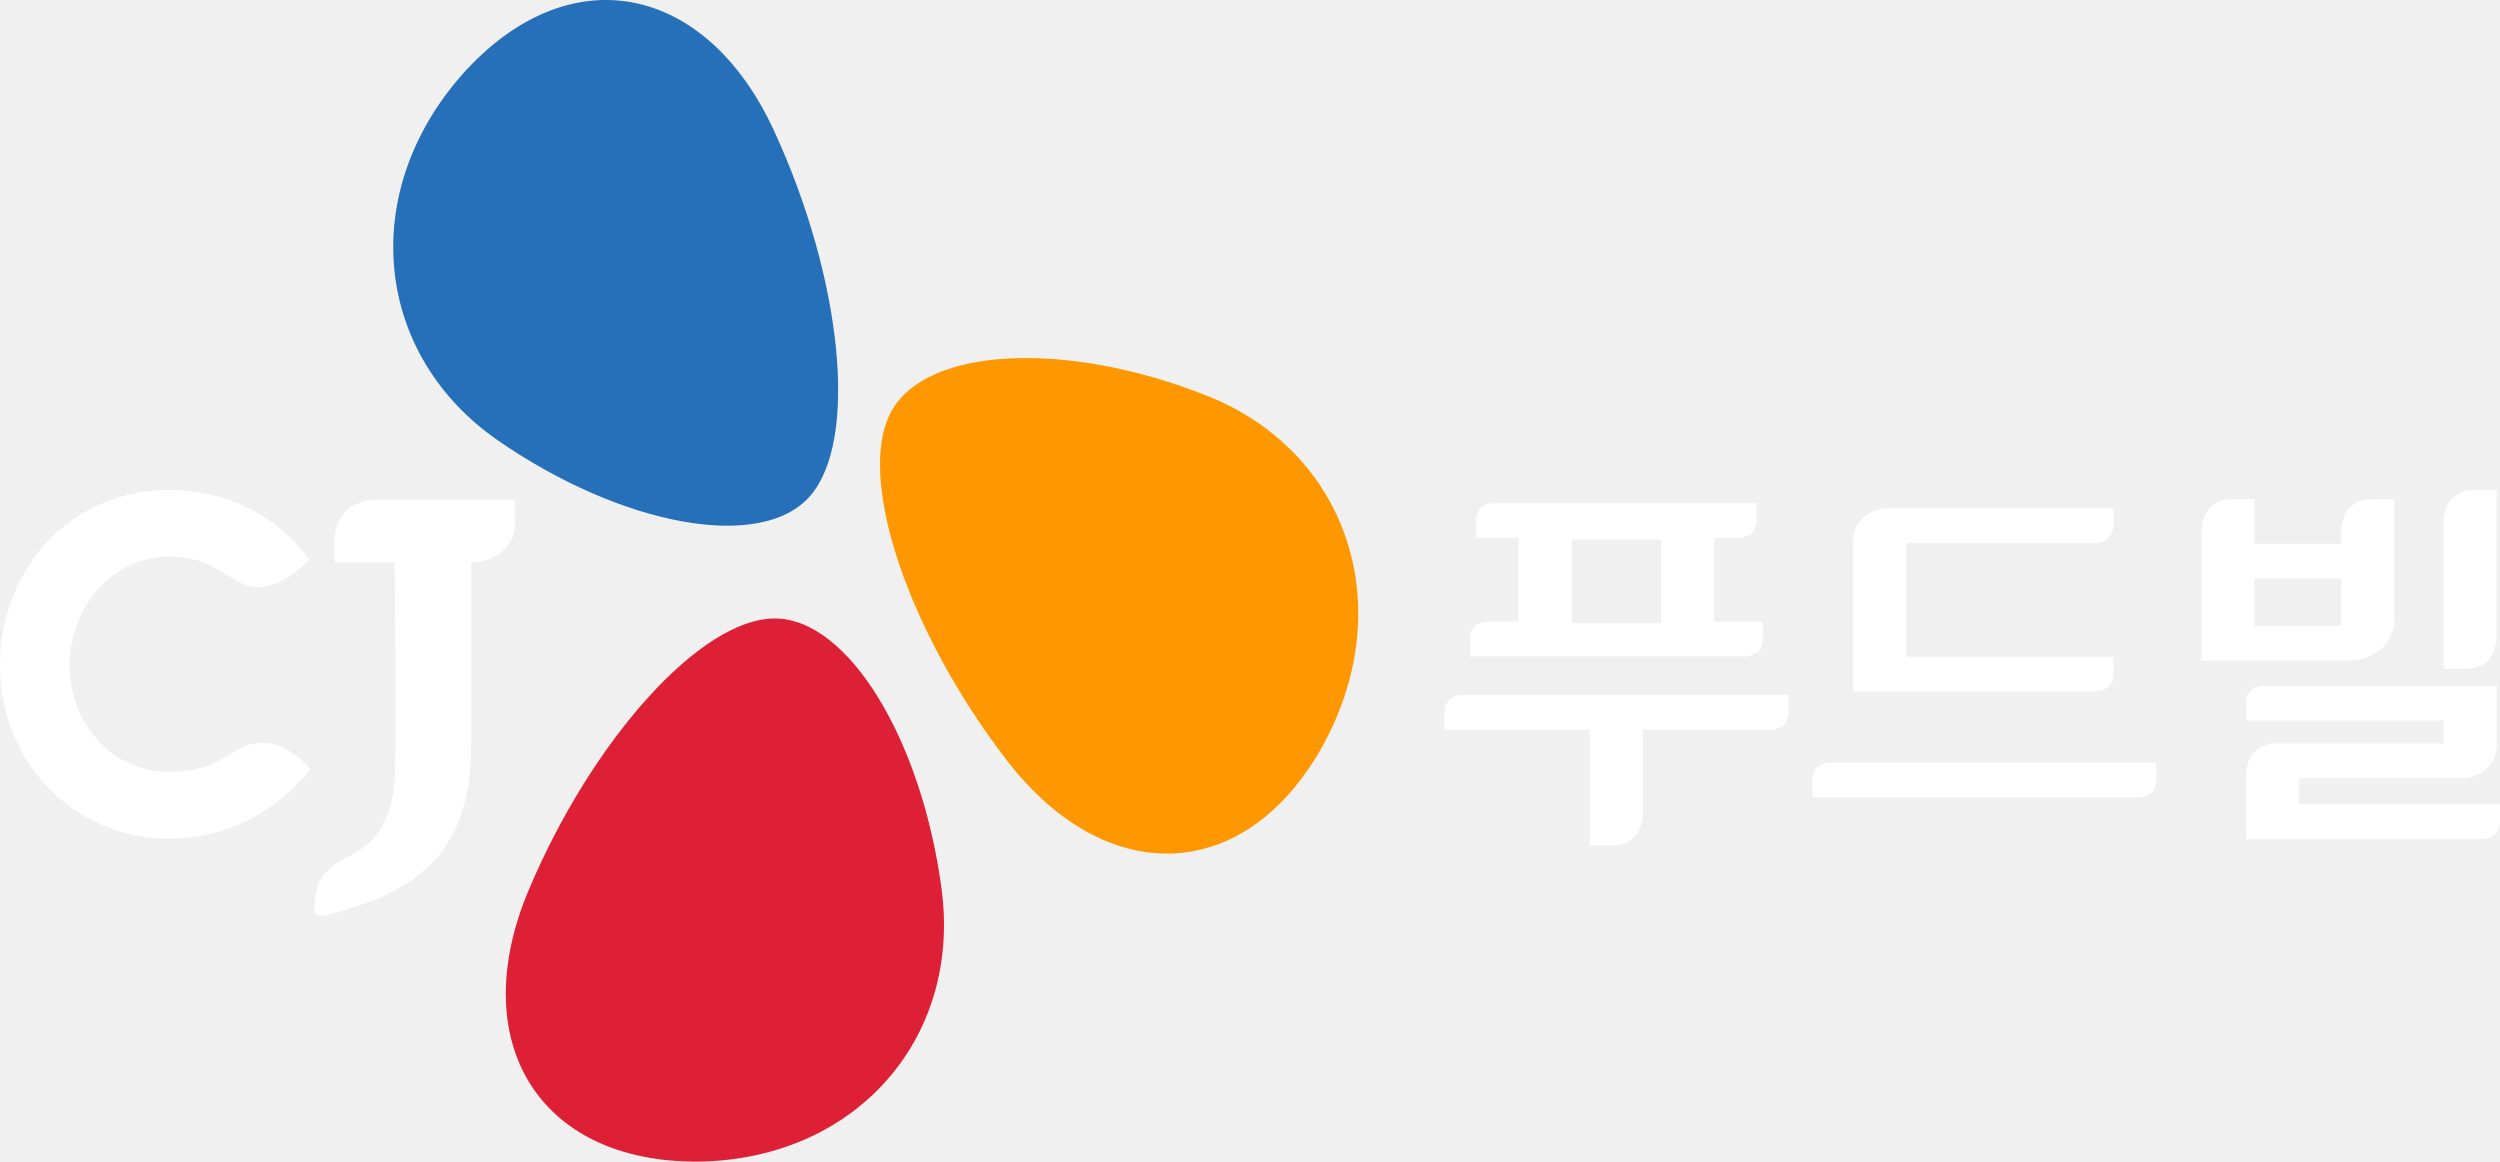
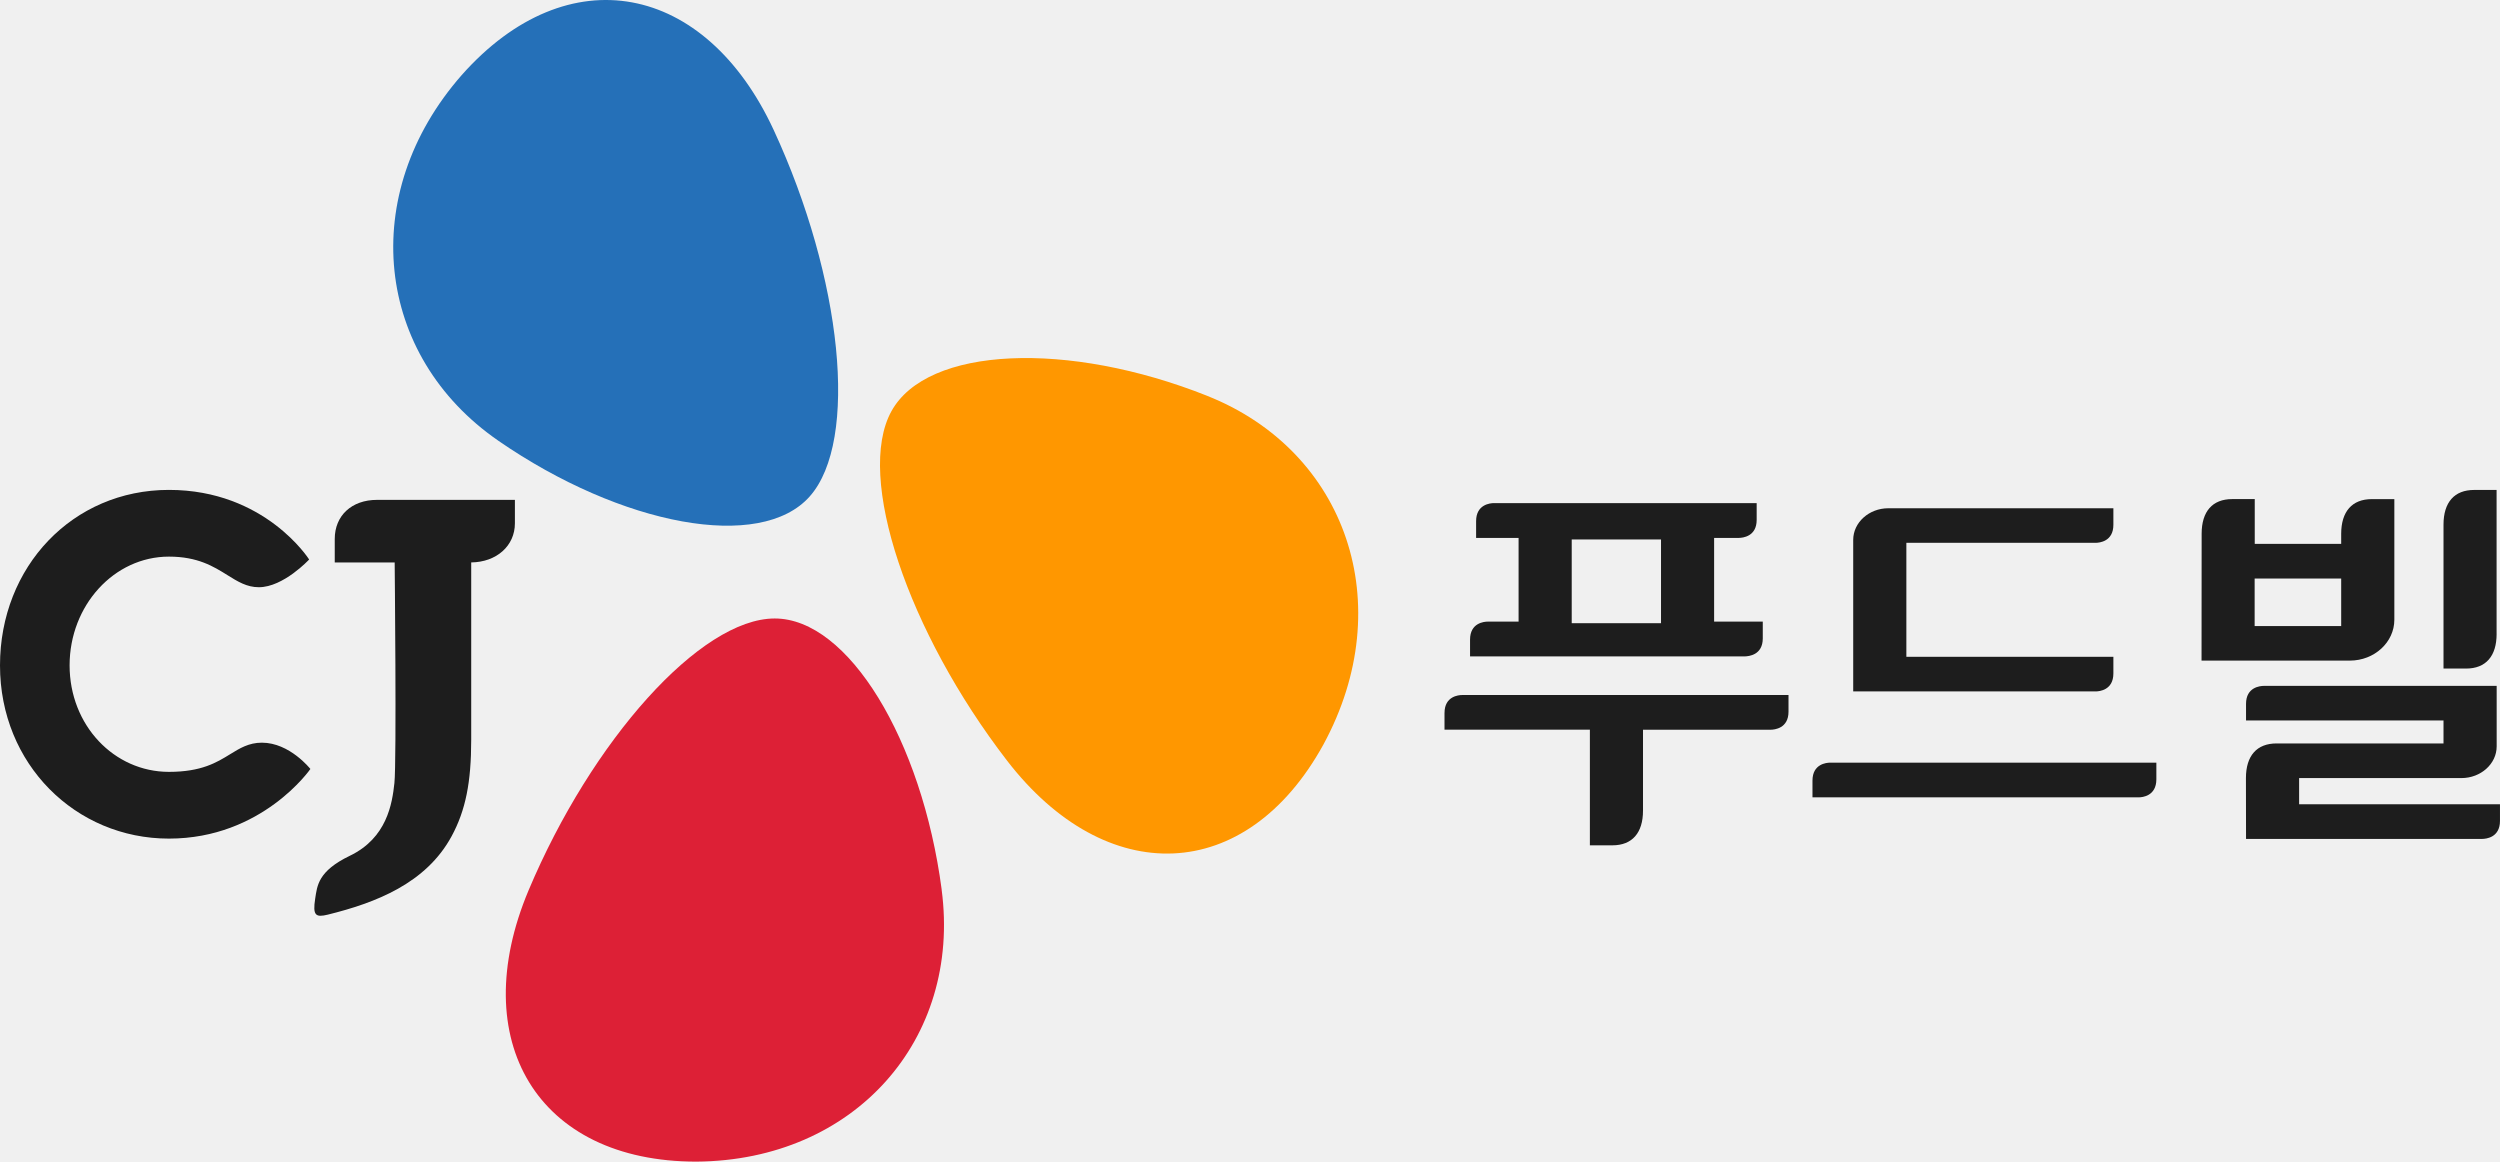
<svg xmlns="http://www.w3.org/2000/svg" width="99" height="46" viewBox="0 0 99 46" fill="none">
-   <g clip-path="url(#clip0_39_1068)">
+   <g clip-path="url(#clip0_68_4)">
    <path d="M47.811 15.677C42.29 13.479 36.713 13.713 35.299 16.287C33.871 18.88 35.951 25.019 39.876 30.117C43.8 35.211 49.347 35.045 52.408 29.482C55.42 23.933 53.318 17.868 47.811 15.678" fill="#FF9700" />
    <path d="M19.733 17.453C24.632 20.831 30.119 21.852 32.063 19.661C34.026 17.453 33.347 11.004 30.642 5.156C27.938 -0.689 22.494 -1.769 18.287 2.969C14.132 7.703 14.849 14.085 19.735 17.453" fill="#2570B8" />
    <path d="M37.291 35.231C36.506 29.293 33.591 24.488 30.676 24.492C27.736 24.495 23.434 29.315 20.932 35.256C18.433 41.196 21.276 46.006 27.579 46C33.846 45.957 38.073 41.153 37.289 35.231" fill="#DD2036" />
-     <path d="M14.928 19.795C13.928 19.795 13.256 20.417 13.256 21.342V22.274H15.629C15.629 22.274 15.709 30.178 15.619 31.006C15.53 31.834 15.321 33.182 13.853 33.889C12.587 34.5 12.562 35.076 12.481 35.589C12.377 36.254 12.5 36.338 12.98 36.22C14.866 35.753 16.872 34.99 17.888 33.107C18.439 32.085 18.66 30.979 18.66 29.299V22.272C19.666 22.26 20.39 21.613 20.39 20.725V19.795H14.929H14.928Z" fill="white" />
-     <path d="M12.29 30.453C12.29 30.453 10.387 33.209 6.69 33.209C2.993 33.209 0 30.26 0 26.351C0 22.441 2.875 19.4 6.69 19.4C10.504 19.4 12.242 22.156 12.242 22.156C12.242 22.156 11.226 23.254 10.25 23.254C9.775 23.254 9.418 23.032 9.006 22.775C8.455 22.432 7.83 22.042 6.69 22.042C4.52 22.042 2.756 23.974 2.756 26.349C2.756 28.724 4.52 30.566 6.69 30.566C7.977 30.566 8.582 30.194 9.116 29.865C9.496 29.631 9.854 29.41 10.372 29.41C11.472 29.41 12.29 30.45 12.29 30.45V30.453Z" fill="white" />
-     <path d="M71.774 30.911V31.575H84.692C84.835 31.575 85.392 31.526 85.392 30.86V30.201H72.476C72.331 30.201 71.774 30.25 71.774 30.911Z" fill="white" />
-     <path d="M94.816 24.545V19.765H93.925C93.144 19.765 92.712 20.254 92.711 21.137V21.537H89.288V19.764H88.396C87.612 19.764 87.185 20.253 87.185 21.136L87.181 26.16H93.056C94.023 26.16 94.816 25.435 94.816 24.543M92.711 24.791H89.284V22.909H92.711V24.791Z" fill="white" />
-     <path d="M98.865 25.102V19.402H97.975C97.195 19.402 96.763 19.89 96.763 20.774V26.475H97.656C98.438 26.475 98.866 25.985 98.866 25.102" fill="white" />
-     <path d="M57.202 28.234V28.896H62.959V33.475H63.852C64.633 33.474 65.063 32.986 65.063 32.1V28.897H70.122C70.266 28.896 70.825 28.847 70.825 28.183V27.523H57.905C57.758 27.523 57.203 27.571 57.203 28.232" fill="white" />
-     <path d="M69.806 25.28V24.616H67.879V21.301H68.864C69.008 21.298 69.564 21.25 69.564 20.588V19.923H59.158C59.014 19.924 58.454 19.973 58.454 20.637V21.301H60.136V24.616H58.916C58.771 24.616 58.214 24.665 58.214 25.328V25.993H69.103C69.248 25.988 69.806 25.942 69.806 25.279M65.776 24.679H62.24V21.363H65.776V24.679Z" fill="white" />
-     <path d="M82.99 27.381C83.134 27.379 83.69 27.33 83.69 26.668V26.009H75.492V21.496H82.99C83.134 21.494 83.69 21.446 83.69 20.782V20.127H74.777C74.014 20.127 73.387 20.69 73.387 21.38V27.379H82.989L82.99 27.381Z" fill="white" />
-     <path d="M91.045 31.852V30.812H97.477C98.24 30.81 98.868 30.249 98.868 29.558V27.161H89.646C89.5 27.163 88.943 27.21 88.943 27.872V28.53H96.763V29.44H90.154C89.369 29.44 88.939 29.927 88.939 30.812L88.943 33.221H98.297C98.442 33.219 98.999 33.172 98.999 32.507V31.85H91.044L91.045 31.852Z" fill="white" />
+     <path d="M14.928 19.795C13.928 19.795 13.256 20.417 13.256 21.342V22.274H15.629C15.629 22.274 15.709 30.178 15.619 31.006C15.53 31.834 15.321 33.182 13.853 33.889C12.587 34.5 12.562 35.076 12.481 35.589C12.377 36.254 12.5 36.338 12.98 36.22C14.866 35.753 16.872 34.99 17.888 33.107C18.439 32.085 18.66 30.979 18.66 29.299V22.272C19.666 22.26 20.39 21.613 20.39 20.725V19.795H14.929H14.928Z" fill="#1D1D1D" />
+     <path d="M12.29 30.453C12.29 30.453 10.387 33.209 6.69 33.209C2.993 33.209 0 30.26 0 26.351C0 22.441 2.875 19.4 6.69 19.4C10.504 19.4 12.242 22.156 12.242 22.156C12.242 22.156 11.226 23.254 10.25 23.254C9.775 23.254 9.418 23.032 9.006 22.775C8.455 22.432 7.83 22.042 6.69 22.042C4.52 22.042 2.756 23.974 2.756 26.349C2.756 28.724 4.52 30.566 6.69 30.566C7.977 30.566 8.582 30.194 9.116 29.865C9.496 29.631 9.854 29.41 10.372 29.41C11.472 29.41 12.29 30.45 12.29 30.45V30.453Z" fill="#1D1D1D" />
+     <path d="M71.774 30.911V31.575H84.692C84.835 31.575 85.392 31.526 85.392 30.86V30.201H72.476C72.331 30.201 71.774 30.25 71.774 30.911Z" fill="#1D1D1D" />
+     <path d="M94.816 24.545V19.765H93.925C93.144 19.765 92.712 20.254 92.711 21.137V21.537H89.288V19.764H88.396C87.612 19.764 87.185 20.253 87.185 21.136L87.181 26.16H93.056C94.023 26.16 94.816 25.435 94.816 24.543M92.711 24.791H89.284V22.909H92.711V24.791Z" fill="#1D1D1D" />
+     <path d="M98.865 25.102V19.402H97.975C97.195 19.402 96.763 19.89 96.763 20.774V26.475H97.656C98.438 26.475 98.866 25.985 98.866 25.102" fill="#1D1D1D" />
+     <path d="M57.202 28.234V28.896H62.959V33.475H63.852C64.633 33.474 65.063 32.986 65.063 32.1V28.897H70.122C70.266 28.896 70.825 28.847 70.825 28.183V27.523H57.905C57.758 27.523 57.203 27.571 57.203 28.232" fill="#1D1D1D" />
+     <path d="M69.806 25.28V24.616H67.879V21.301H68.864C69.008 21.298 69.564 21.25 69.564 20.588V19.923H59.158C59.014 19.924 58.454 19.973 58.454 20.637V21.301H60.136V24.616H58.916C58.771 24.616 58.214 24.665 58.214 25.328V25.993H69.103C69.248 25.988 69.806 25.942 69.806 25.279M65.776 24.679H62.24V21.363H65.776V24.679Z" fill="#1D1D1D" />
+     <path d="M82.99 27.381C83.134 27.379 83.69 27.33 83.69 26.668V26.009H75.492V21.496H82.99C83.134 21.494 83.69 21.446 83.69 20.782V20.127H74.777C74.014 20.127 73.387 20.69 73.387 21.38V27.379H82.989L82.99 27.381Z" fill="#1D1D1D" />
+     <path d="M91.045 31.852V30.812H97.477C98.24 30.81 98.868 30.249 98.868 29.558V27.161H89.646C89.5 27.163 88.943 27.21 88.943 27.872V28.53H96.763V29.44H90.154C89.369 29.44 88.939 29.927 88.939 30.812L88.943 33.221H98.297C98.442 33.219 98.999 33.172 98.999 32.507V31.85H91.044L91.045 31.852Z" fill="#1D1D1D" />
  </g>
  <defs>
-     <clipPath id="clip0_39_1068">
+     <clipPath id="clip0_68_4">
      <rect width="99" height="46" fill="white" />
    </clipPath>
  </defs>
</svg>
